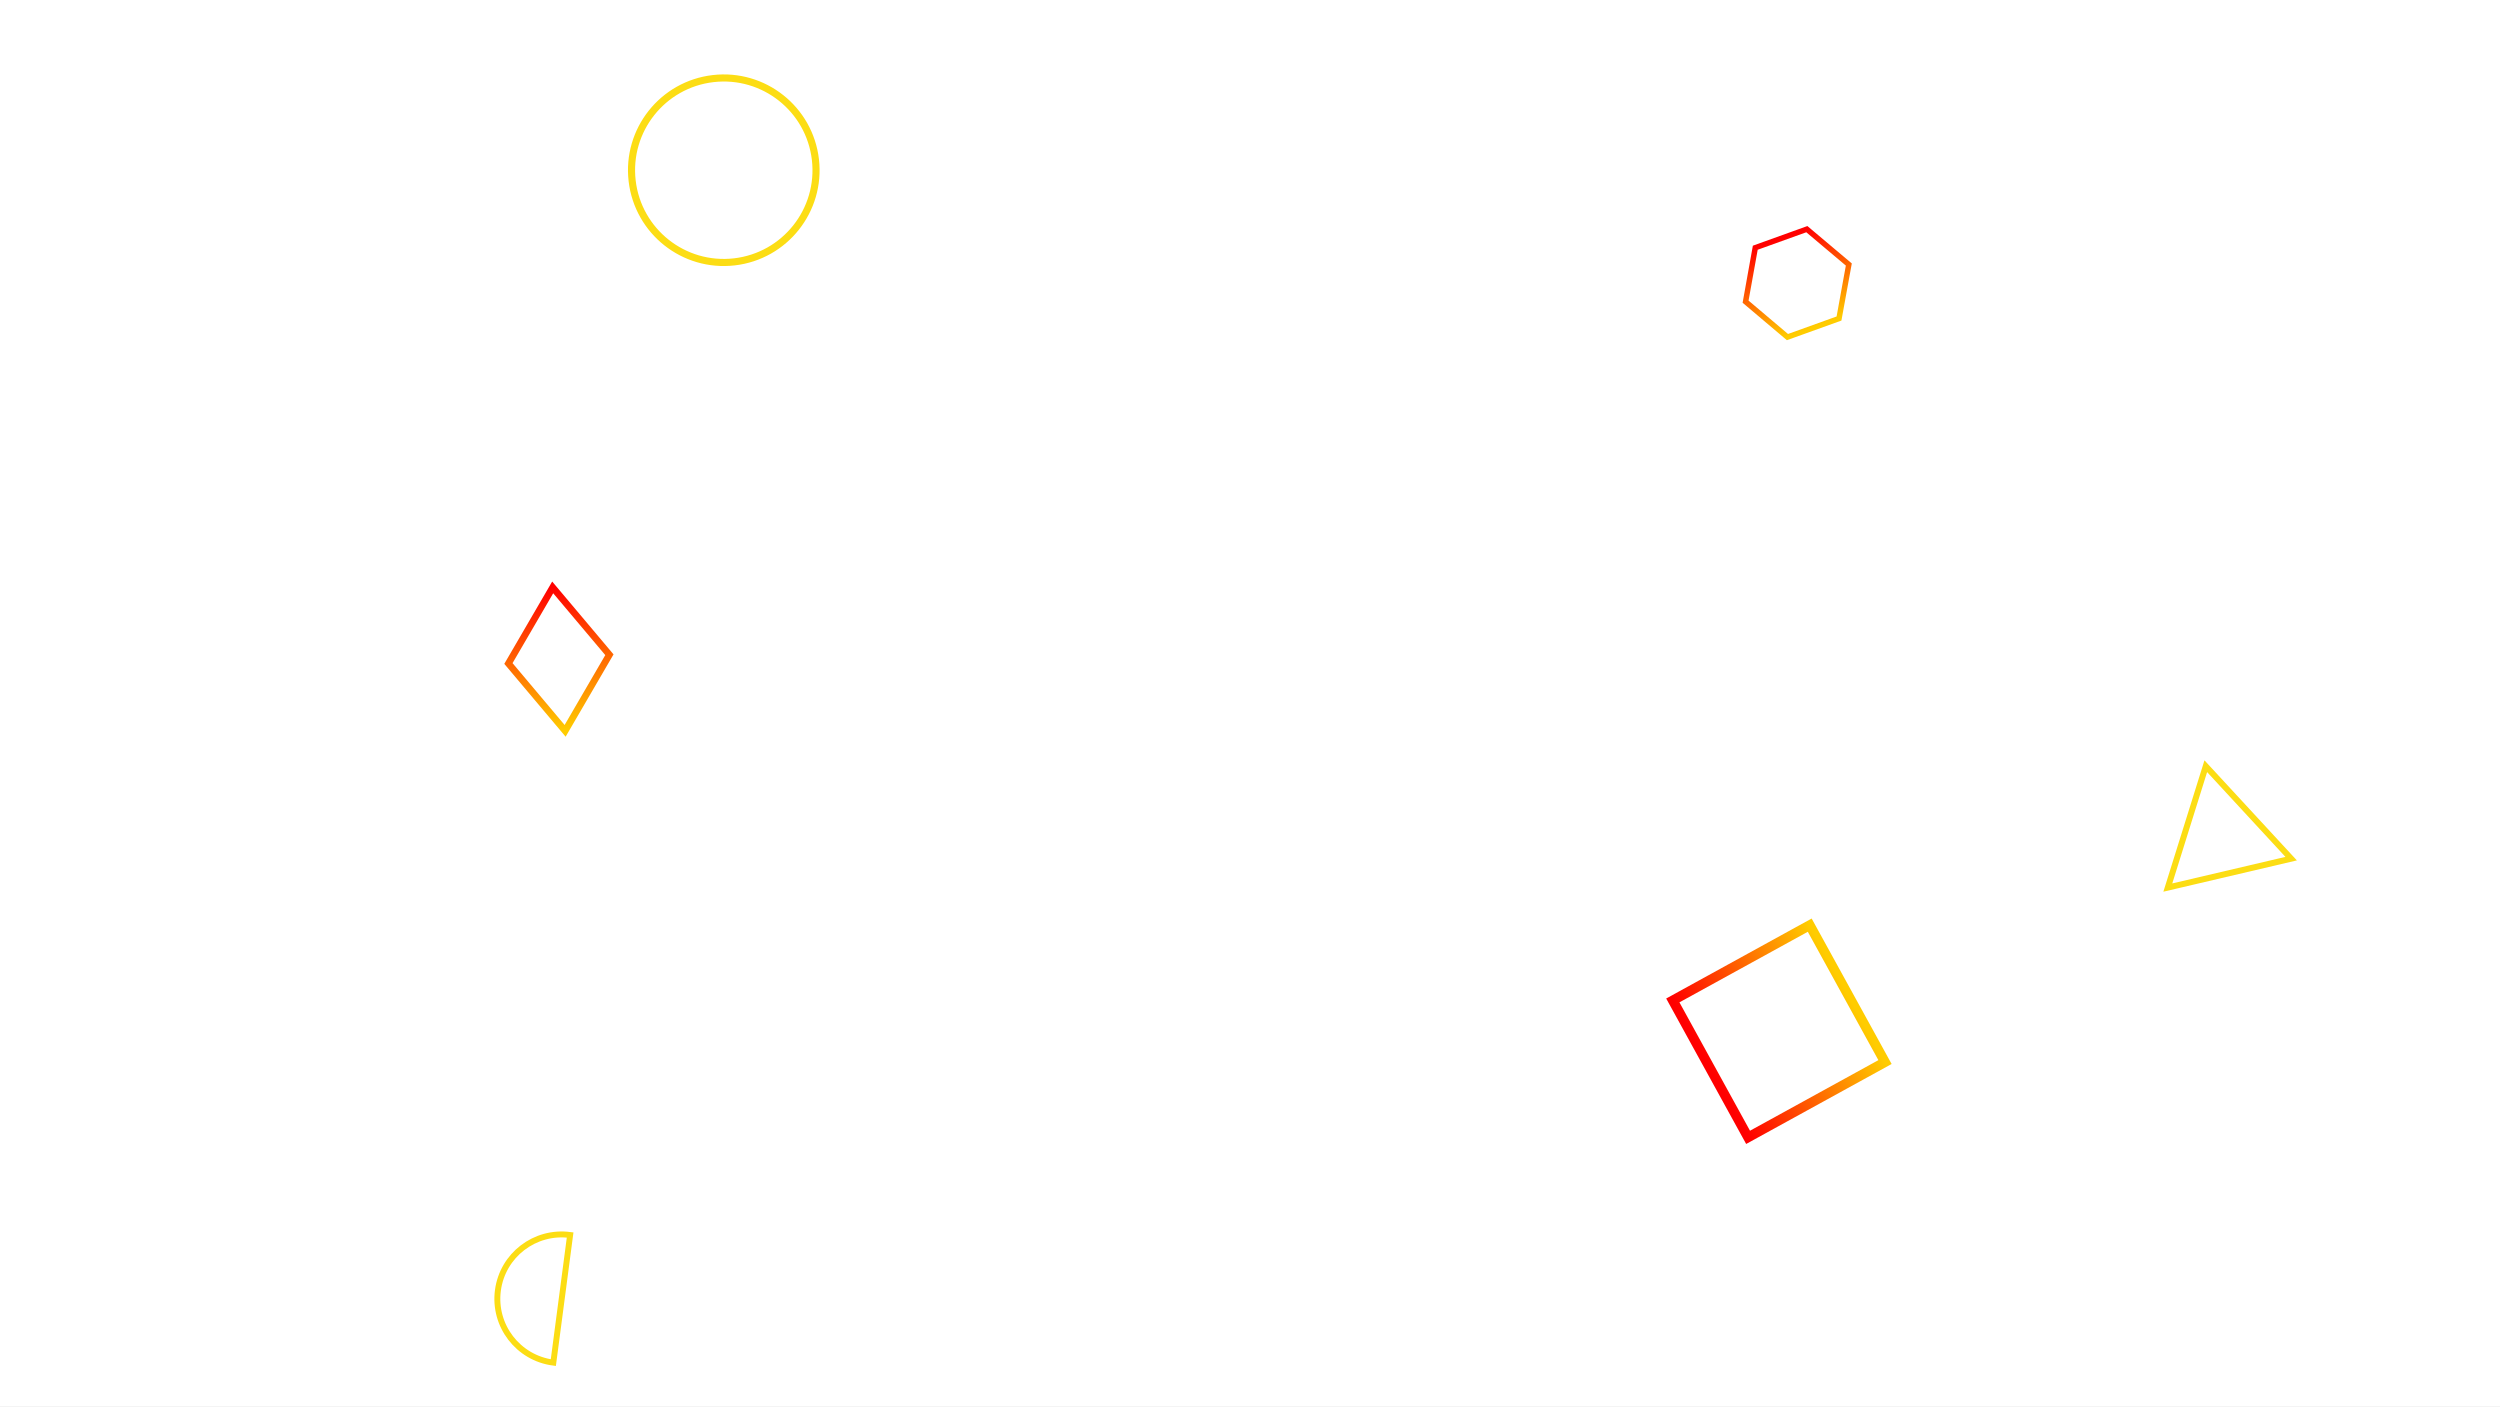
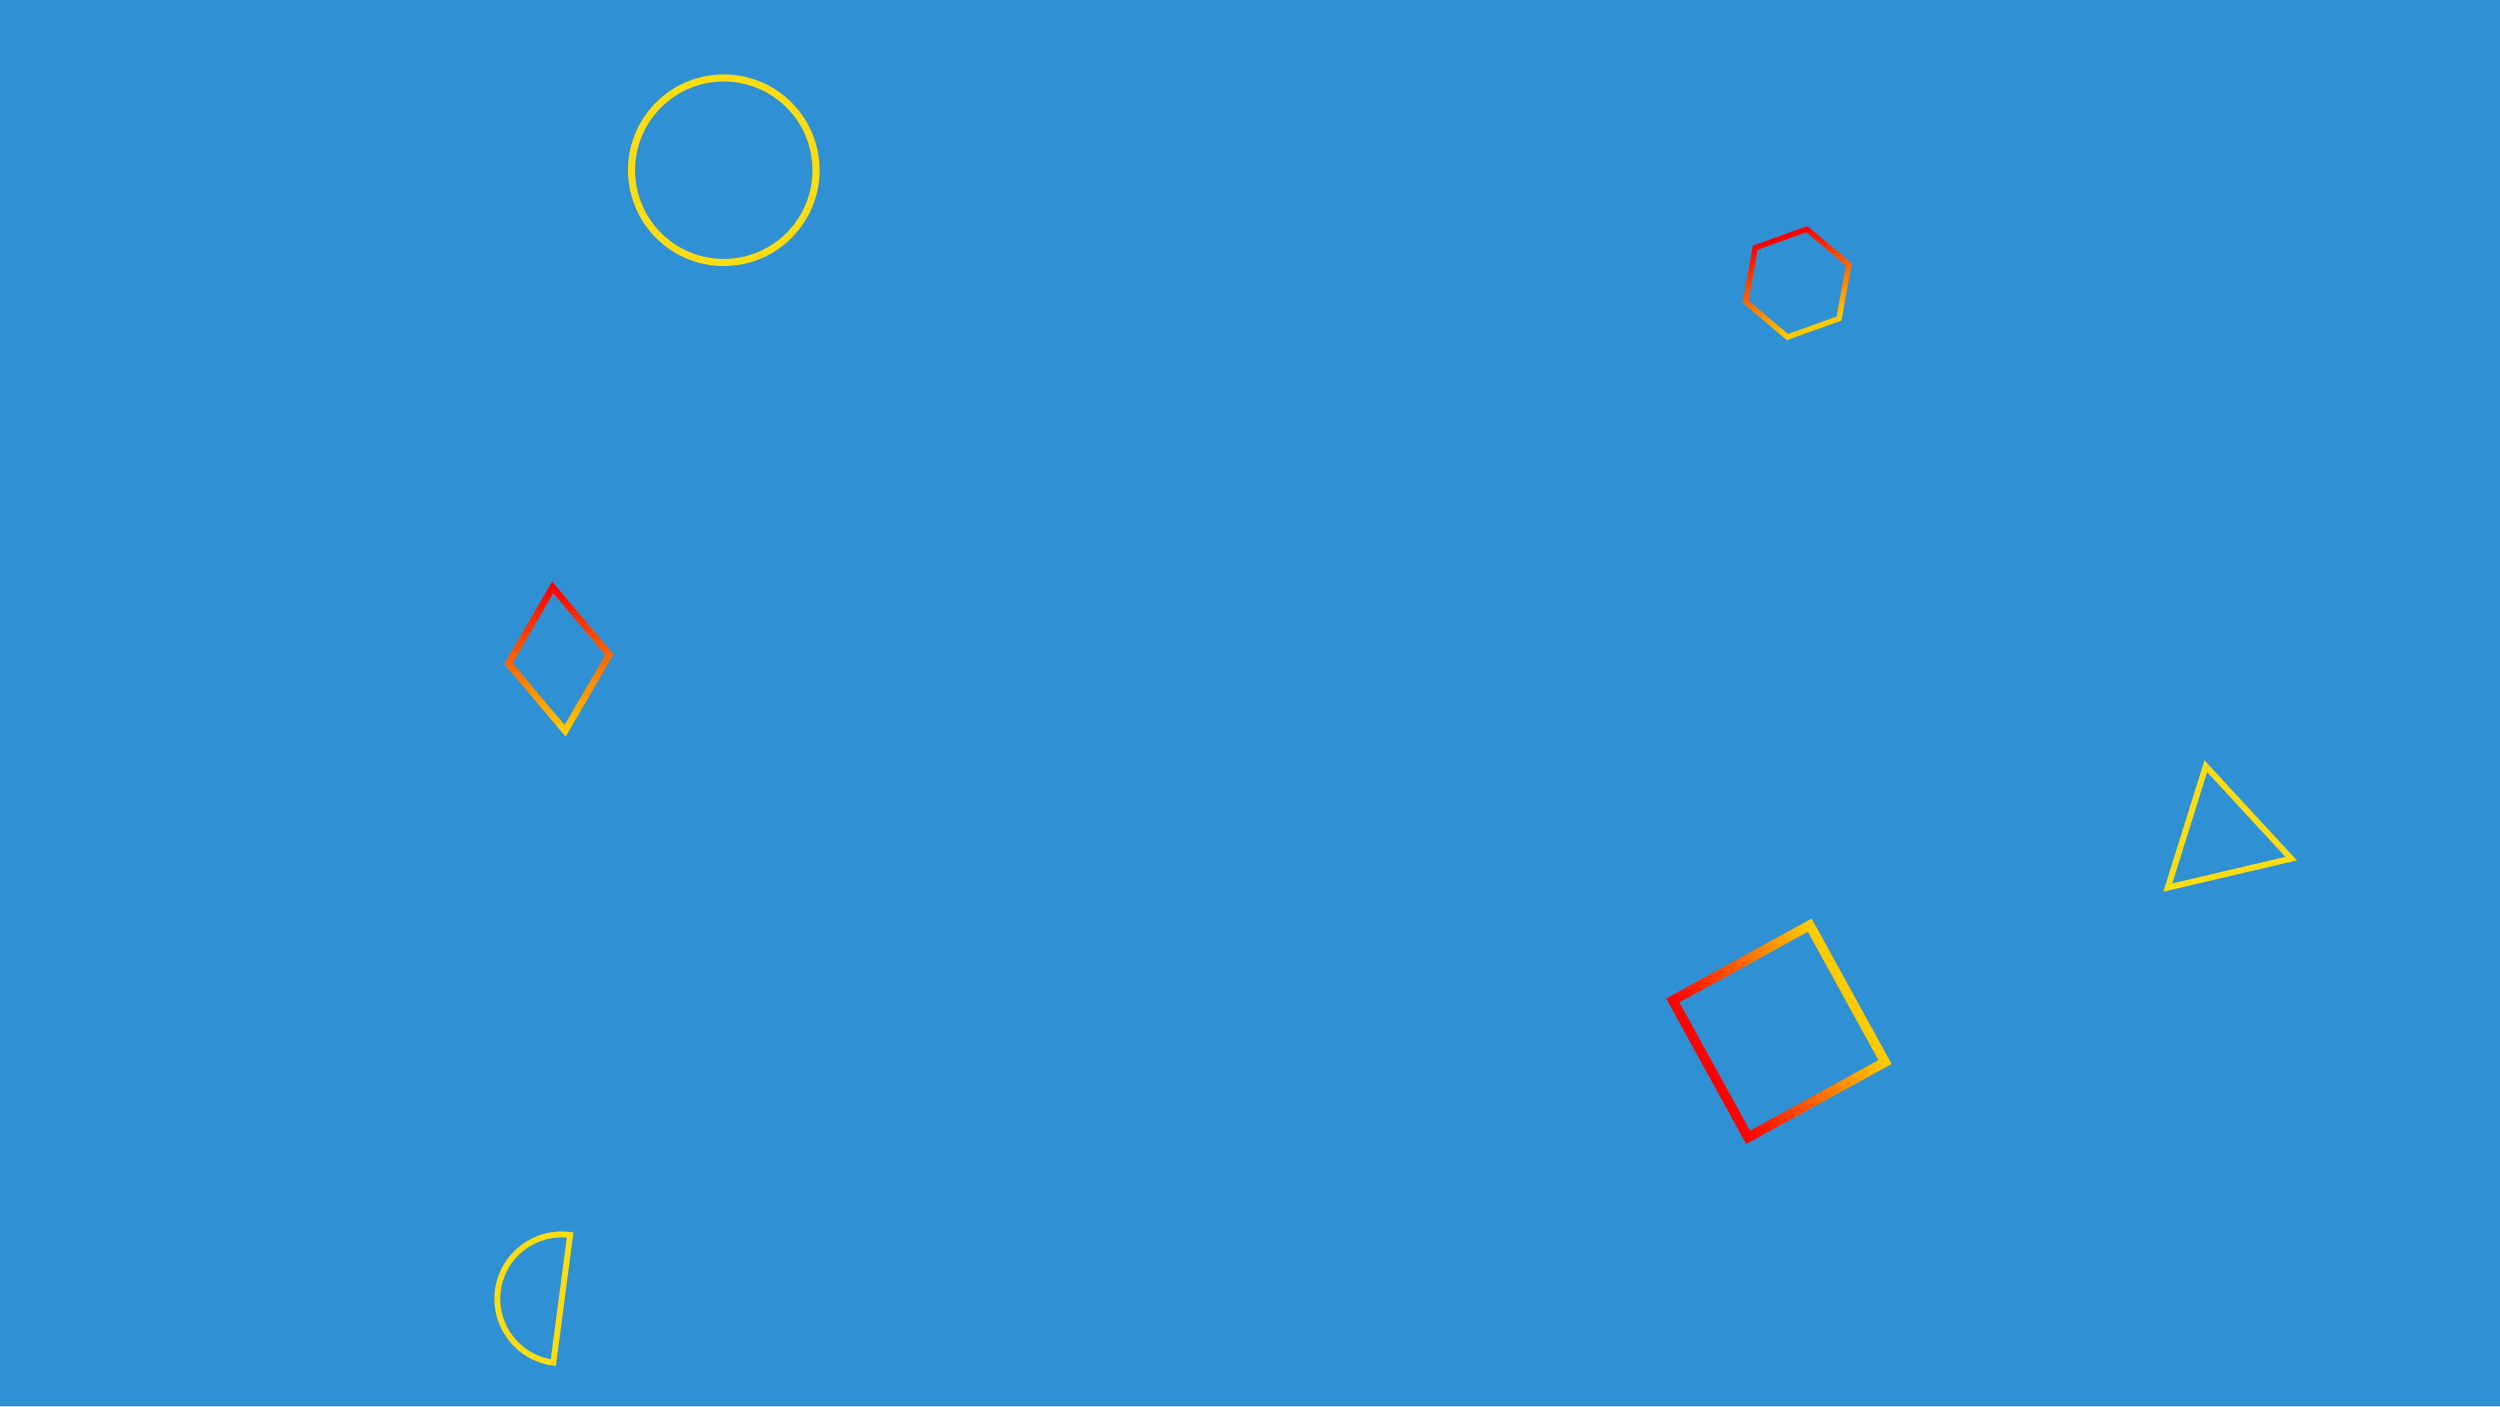
<svg xmlns="http://www.w3.org/2000/svg" viewBox="0 0 1600 900">
-   <rect fill="#ffffff" width="1600" height="900" />
+   <rect fill="#2f91d3" width="1600" height="900" />
  <defs>
    <linearGradient id="a" x1="0" x2="0" y1="1" y2="0" gradientTransform="rotate(106,0.5,0.5)">
      <stop offset="0" stop-color="#fcdd14" />
      <stop offset="1" stop-color="#fcdd14" />
    </linearGradient>
    <linearGradient id="b" x1="0" x2="0" y1="0" y2="1">
      <stop offset="0" stop-color="#F00" />
      <stop offset="1" stop-color="#FC0" />
    </linearGradient>
  </defs>
  <g fill="#FFF" fill-opacity="0" stroke-miterlimit="10">
    <g stroke="url(#a)" stroke-width="3.86">
      <path transform="translate(-23.1 -13.2) rotate(-13.2 1409 581) scale(1.001)" d="M1409 581 1450.35 511 1490 581z" />
      <circle stroke-width="4.62" transform="translate(-82.5 33) rotate(-6.6 800 450) scale(0.984)" cx="600" cy="50" r="60" />
      <path transform="translate(-23.1 49.5) rotate(-82.5 401 736) scale(0.984)" d="M400.86 735.5h-83.73c0-23.12 18.74-41.87 41.87-41.87S400.86 712.38 400.86 735.5z" />
    </g>
    <g stroke="url(#b)" stroke-width="4.2">
      <path transform="translate(198 19.8) rotate(-4.95 150 345) scale(1.033)" d="M149.8 345.2 118.4 389.8 149.8 434.4 181.2 389.8z" />
      <rect stroke-width="6.24" transform="translate(49.5 -99) rotate(-118.8 1089 759)" x="1039" y="709" width="100" height="100" />
      <path transform="translate(-13.2 -13.2) rotate(-19.8 1400 132) scale(0.835)" d="M1426.8 132.4 1405.7 168.8 1363.7 168.8 1342.7 132.4 1363.7 96 1405.7 96z" />
    </g>
  </g>
</svg>
